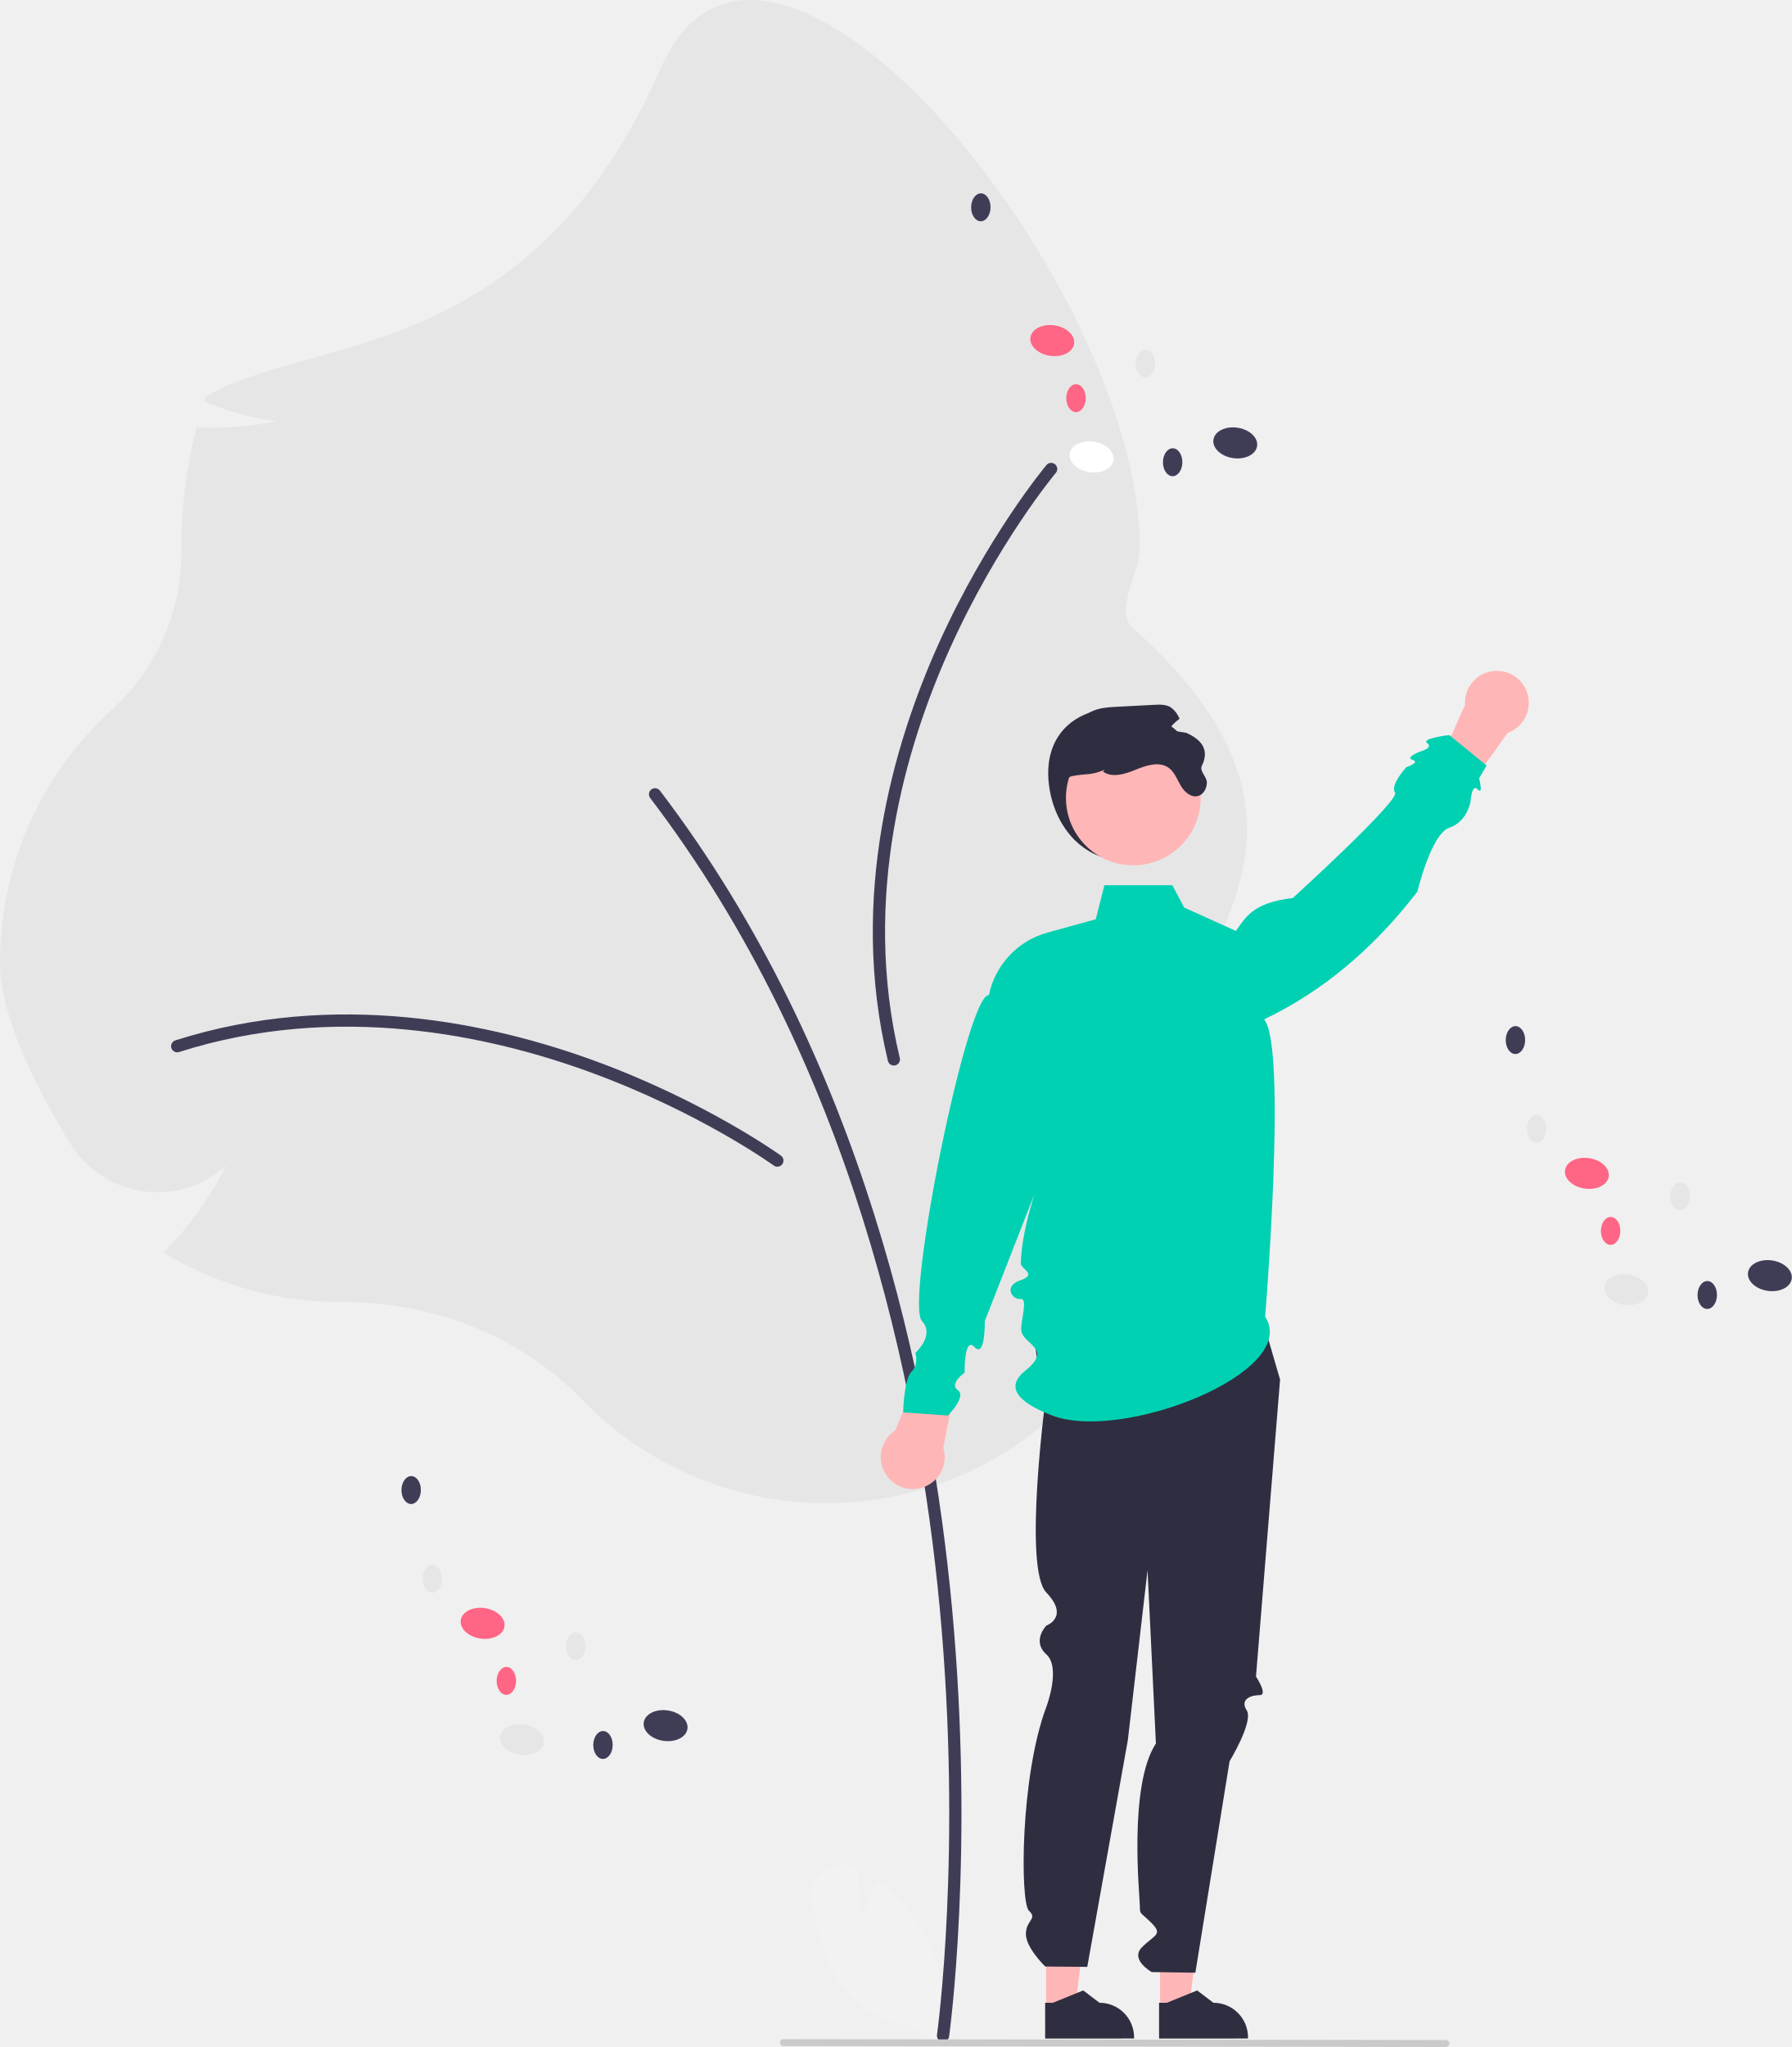
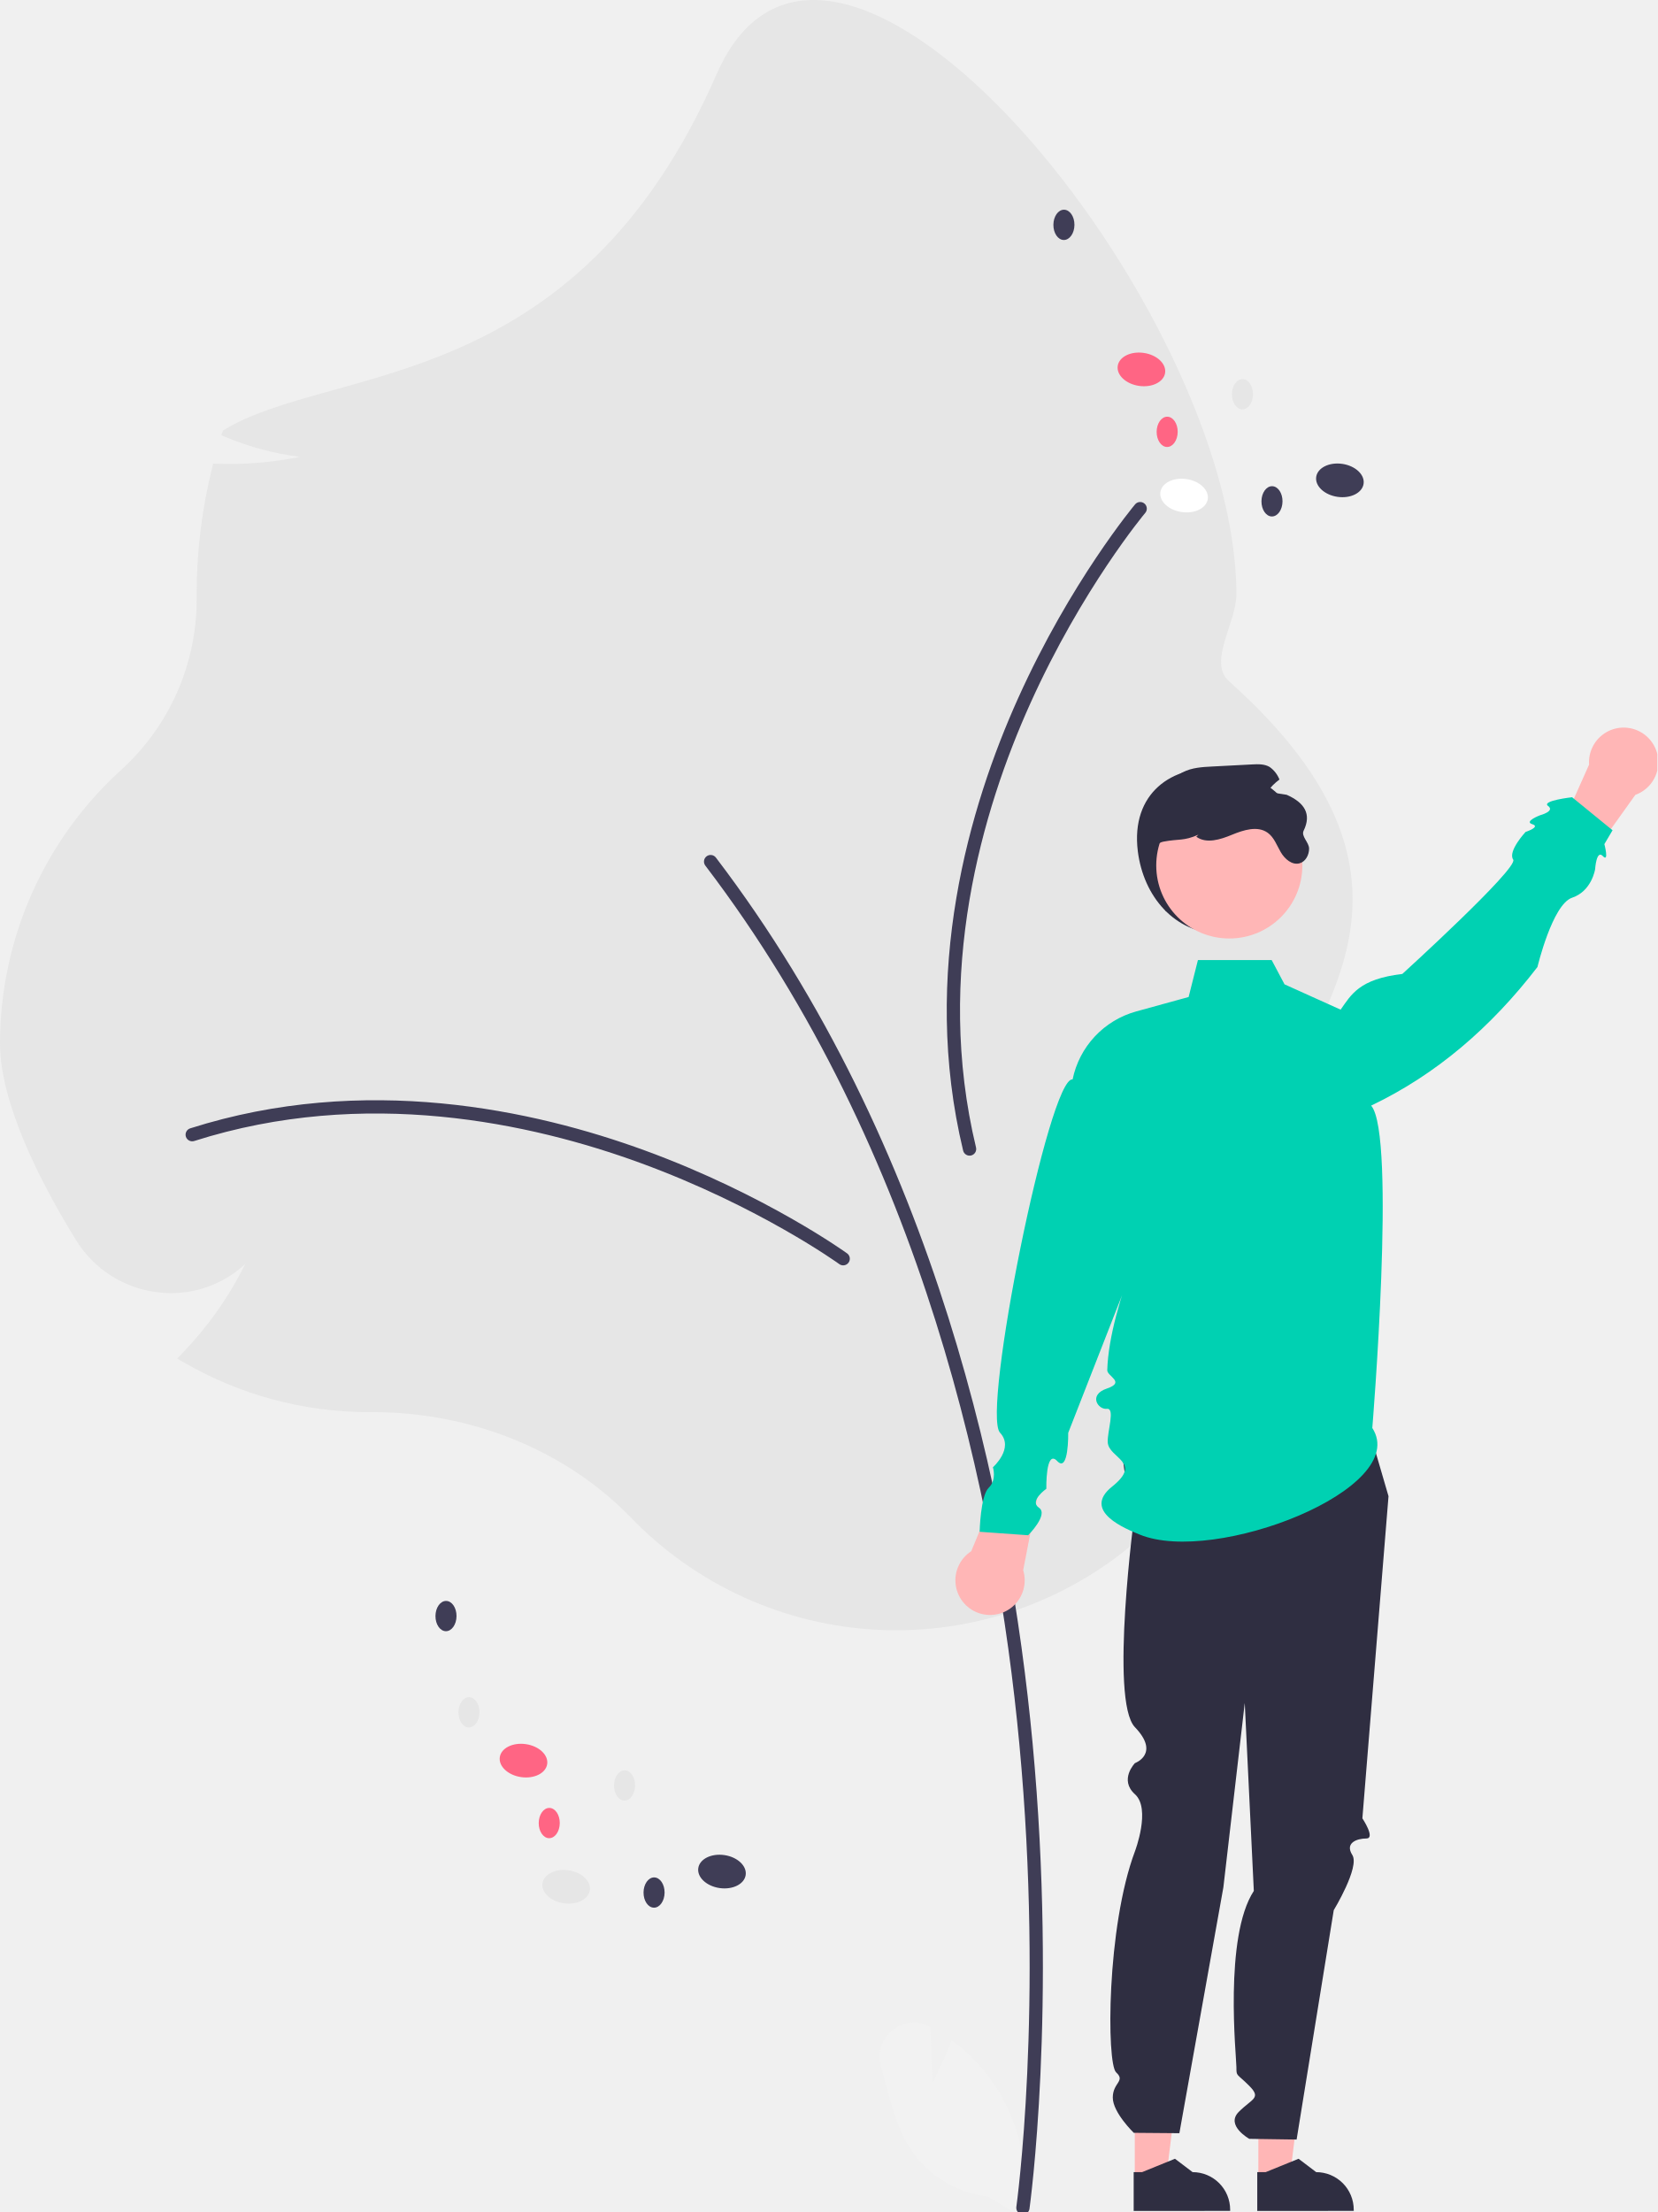
- <svg xmlns="http://www.w3.org/2000/svg" data-name="Layer 1" width="613.353" height="700.561" viewBox="0 0 613.353 700.561">
-   <path d="M587.667,756.931l-.782-17.576q-.122-.065-.244-.129c-8.376-4.395-17.976,3.561-15.3,12.634,2.517,8.537,4.208,17.74,8.816,25.212a34.144,34.144,0,0,0,25.038,15.779l10.642,6.516a57.215,57.215,0,0,0-12.06-46.364,55.267,55.267,0,0,0-10.157-9.438C591.072,750.285,587.667,756.931,587.667,756.931Z" transform="translate(-293.3236 -99.71938)" fill="#f2f2f2" />
-   <path d="M492.391,578.564c-20.488-21.129-50.178-33.247-81.457-33.247l-1.207.003a116.315,116.315,0,0,1-58.635-15.835l-1.852-1.079,1.492-1.537a113.373,113.373,0,0,0,19.993-28.306,34.282,34.282,0,0,1-27.668,8.938,35.104,35.104,0,0,1-25.77-16.506c-10.932-17.738-23.964-42.907-23.964-62.08a116.669,116.669,0,0,1,38.063-86.091,72.651,72.651,0,0,0,24-54.171l-.006-1.453a164.774,164.774,0,0,1,4.891-39.873l.33-1.317,1.355.047a111.391,111.391,0,0,0,26.047-2.182,87.918,87.918,0,0,1-23.36-6.213l-1.458-.59.495-1.494C397.782,214.464,474.758,225.398,519.437,123.175,555.666,40.285,683.493,196.755,683.493,287.199c0,9.229-9.133,21.424-2.296,27.524,73.91,65.938,22.913,108.28,6.835,150.885-3.815,10.109,4.457,21.206,4.457,32.142,0,1.856-.047,3.771-.141,5.693l-.142,2.955-2.464-1.64a81.626,81.626,0,0,1-13.48-11.056,71.135,71.135,0,0,1-2.256,61.412c-7.746,14.619-15.239,25.085-22.272,31.105a116.29,116.29,0,0,1-159.343-7.656Z" transform="translate(-293.3236 -99.71938)" fill="#e6e6e6" />
-   <path d="M616.132,798.499a2.093,2.093,0,0,0,2.07-1.798c.089-.625,8.8-63.454.977-146.956-7.225-77.116-30.429-188.191-99.939-279.415a2.094,2.094,0,1,0-3.33,2.538c68.91,90.436,91.926,200.696,99.101,277.267,7.778,83.016-.865,145.355-.953,145.975a2.095,2.095,0,0,0,2.075,2.389Z" transform="translate(-293.3236 -99.71938)" fill="#3f3d56" />
-   <path d="M559.407,499.005a2.093,2.093,0,0,0,1.232-3.787c-.252-.183-25.681-18.506-63.697-32.425-35.143-12.866-88.582-24.53-143.597-7.02a2.093,2.093,0,1,0,1.27,3.989c53.888-17.15,106.359-5.679,140.888,6.963,37.473,13.72,62.427,31.7,62.675,31.88A2.085,2.085,0,0,0,559.407,499.005Z" transform="translate(-293.3236 -99.71938)" fill="#3f3d56" />
-   <path d="M655.22,260.373a2.093,2.093,0,0,0-3.688-1.502c-.201.238-20.307,24.282-36.928,61.196-15.363,34.125-30.845,86.585-17.343,142.719a2.093,2.093,0,1,0,4.07-.979c-13.224-54.983,1.996-106.491,17.091-140.021,16.383-36.388,36.113-59.982,36.311-60.216A2.085,2.085,0,0,0,655.22,260.373Z" transform="translate(-293.3236 -99.71938)" fill="#3f3d56" />
-   <path d="M652.386,368.317c1.766,14.25,11.641,26,26,26a26,26,0,0,0,26-26c0-14.359-11.702-24.672-26-26C663.216,340.908,650.119,350.021,652.386,368.317Z" transform="translate(-293.3236 -99.71938)" fill="#2f2e41" />
-   <polygon points="397.105 687.328 407.006 687.327 411.716 649.137 397.103 649.138 397.105 687.328" fill="#ffb6b6" />
-   <path d="M690.081,797.376l30.447-.001v-.385A11.851,11.851,0,0,0,708.677,785.139H708.676l-5.562-4.219-10.377,4.22-2.658 0Z" transform="translate(-293.3236 -99.71938)" fill="#2f2e41" />
-   <polygon points="358.105 687.328 368.006 687.327 372.716 649.137 358.103 649.138 358.105 687.328" fill="#ffb6b6" />
-   <path d="M651.081,797.376l30.447-.001v-.385A11.851,11.851,0,0,0,669.677,785.139H669.676l-5.562-4.219-10.377,4.22-2.658 0Z" transform="translate(-293.3236 -99.71938)" fill="#2f2e41" />
-   <path d="M724.501,547.856l7,24L723.254,673.501s4.246,6.355,1.246,6.355-6.847,1.409-4.423,5.205-5.86,17.421-5.86,17.421l-11.717,72.374-14.929-.22s-7.59-4.228-3.33-8.504,7.26-4.276,3.26-8.276-4-2.795-4-5.898-4.008-41.016,5.496-55.559l-2.864-59.295-6.745,58.161-13.888,77.591-14.382-.118s-6.643-6.403-6.63-11.142,4.104-5.133,1.058-7.936-3.046-45.866,5.954-69.803c0,0,5.091-13.374-.012-17.957s-.006-9.827-.006-9.827,8.082-2.921-.007-11.339-.044-67.949-.044-67.949-8.843-24.031.113-33.48S724.501,547.856,724.501,547.856Z" transform="translate(-293.3236 -99.71938)" fill="#2f2e41" />
-   <path d="M599.826,589.206l12.489-30.182,9.84,5.467-5.943,30.703a10.935,10.935,0,1,1-16.387-5.987Z" transform="translate(-293.3236 -99.71938)" fill="#ffb6b6" />
-   <path d="M809.4,350.535l-19.003,26.568-8.345-7.554,12.745-28.558A10.935,10.935,0,1,1,809.4,350.535Z" transform="translate(-293.3236 -99.71938)" fill="#ffb6b6" />
-   <path d="M726.386,550.317c12.326,19.118-49.631,43.381-73.404,33.64-4.163-1.706-18.482-7.339-8.694-15.15s-1.135-8.91-1.393-13.994c-.173-3.399,2.459-10.856-.287-10.536s-5.96-4.381.021-6.404.064-3.868.117-5.788c.572-20.955,16.65-54.287,16.65-54.287l-28.971,74.057s.214,12.812-3.48,8.897-3.426,8.757-3.426,8.757-5.494,3.834-2.335,5.968-3.401,8.694-3.401,8.694l-15.307-1.093s.24-11.371,2.853-13.885,1.33-6.471,1.33-6.471,6.805-6.023,2.243-10.914c-5.867-6.29,15.524-112.53,22.906-111.478a28.12,28.12,0,0,1,20.08-21.452l16.532-4.552,2.936-11.647h23.279l4.055,7.653,17.698,7.987c3.334-4.704,5.825-9.66,19.475-11.267,0,0,36.783-33.467,34.987-36.08s3.906-8.731,3.906-8.731,4.87-1.594,2.122-2.445,2.446-2.818,2.446-2.818,4.81-1.264,2.542-2.928,7.571-2.758,7.571-2.758l12.767,10.417-2.58,4.375s1.573,5.958-.48,3.783-2.44,4.137-2.44,4.137-1.049,6.912-7.267,8.994S778.502,404.863,778.502,404.863c-14.665,19.067-31.971,33.941-52.48,43.733C734.015,457.771,726.386,550.317,726.386,550.317Z" transform="translate(-293.3236 -99.71938)" fill="#00d1b2" />
-   <circle cx="387.937" cy="273.086" r="23.056" fill="#ffb6b6" />
-   <path d="M657.386,375.317c.73,5.01,5,12,4,12s-8.11-20.653-1-22c5.157-.977,6.31-.12,11.13-2.21l-.68.64c3.19,2.32,7.63.89,11.27-.62,3.65-1.5,8.08-2.93,11.28-.62,2.01,1.45,2.86,3.97,4.11,6.11,1.25,2.15,3.56,4.18,5.94,3.52,1.91-.53,3.01-2.67,3-4.65s-2.588-3.864-1.72-5.64c2.573-5.264.259-8.853-5.35-11.33q-3.06-.465-6.12-.95a17.358,17.358,0,0,1,3.84-3.86,8.774,8.774,0,0,0-3.1-3.97c-1.63-.97-3.65-.9-5.54-.8q-6.33.33-12.65.66c-3.12.16-6.35.35-9.14,1.78-3.48,1.79-5.76,5.28-7.42,8.83C655.516,360.187,656.106,366.607,657.386,375.317Z" transform="translate(-293.3236 -99.71938)" fill="#2f2e41" />
-   <path d="M561.476,799.973l226.75.307a1.191,1.191,0,1,0,0-2.381l-226.75-.307a1.191,1.191,0,0,0,0,2.381Z" transform="translate(-293.3236 -99.71938)" fill="#cacaca" />
-   <ellipse cx="471.988" cy="695.094" rx="5.257" ry="7.557" transform="translate(-577.1442 962.365) rotate(-81.72174)" fill="#e6e6e6" />
-   <ellipse cx="521.16" cy="690.296" rx="5.257" ry="7.557" transform="translate(-530.3043 1006.917) rotate(-81.72174)" fill="#3f3d56" />
-   <ellipse cx="458.524" cy="655.286" rx="5.257" ry="7.557" transform="translate(-549.2768 914.9641) rotate(-81.72174)" fill="#ff6584" />
-   <ellipse cx="441.313" cy="640.043" rx="4.776" ry="3.322" transform="translate(-495.3721 976.7843) rotate(-89.56675)" fill="#e6e6e6" />
-   <ellipse cx="434.067" cy="609.671" rx="4.776" ry="3.322" transform="translate(-472.1923 939.3968) rotate(-89.56675)" fill="#3f3d56" />
-   <ellipse cx="490.412" cy="663.123" rx="4.776" ry="3.322" transform="translate(-469.7236 1048.788) rotate(-89.56675)" fill="#e6e6e6" />
-   <ellipse cx="466.651" cy="674.987" rx="4.776" ry="3.322" transform="translate(-505.1694 1036.801) rotate(-89.56675)" fill="#ff6584" />
-   <ellipse cx="499.728" cy="696.915" rx="4.776" ry="3.322" transform="translate(-494.2694 1091.639) rotate(-89.56675)" fill="#3f3d56" />
-   <ellipse cx="849.988" cy="541.094" rx="5.257" ry="7.557" transform="translate(-101.1735 1204.599) rotate(-81.72174)" fill="#e6e6e6" />
-   <ellipse cx="899.16" cy="536.296" rx="5.257" ry="7.557" transform="translate(-54.33364 1249.151) rotate(-81.72174)" fill="#3f3d56" />
-   <ellipse cx="836.524" cy="501.286" rx="5.257" ry="7.557" transform="matrix(0.14398, -0.98958, 0.98958, 0.14398, -73.30606, 1157.199)" fill="#ff6584" />
-   <ellipse cx="819.313" cy="486.043" rx="4.776" ry="3.322" transform="translate(33.76519 1201.938) rotate(-89.56675)" fill="#e6e6e6" />
-   <ellipse cx="812.067" cy="455.671" rx="4.776" ry="3.322" transform="translate(56.94499 1164.55) rotate(-89.56675)" fill="#3f3d56" />
-   <ellipse cx="868.412" cy="509.123" rx="4.776" ry="3.322" transform="translate(59.41371 1273.942) rotate(-89.56675)" fill="#e6e6e6" />
-   <ellipse cx="844.651" cy="520.987" rx="4.776" ry="3.322" transform="translate(23.96793 1261.955) rotate(-89.56675)" fill="#ff6584" />
-   <ellipse cx="877.728" cy="542.915" rx="4.776" ry="3.322" transform="translate(34.86796 1316.793) rotate(-89.56675)" fill="#3f3d56" />
-   <ellipse cx="666.988" cy="256.094" rx="5.257" ry="7.557" transform="translate(24.20544 779.5407) rotate(-81.72174)" fill="#fff" />
-   <ellipse cx="716.16" cy="251.296" rx="5.257" ry="7.557" transform="translate(71.04527 824.0926) rotate(-81.72174)" fill="#3f3d56" />
-   <ellipse cx="653.524" cy="216.286" rx="5.257" ry="7.557" transform="translate(52.07285 732.1398) rotate(-81.72174)" fill="#ff6584" />
-   <ellipse cx="636.313" cy="201.043" rx="4.776" ry="3.322" transform="translate(137.1408 736.0982) rotate(-89.56675)" fill="#e6e6e6" />
-   <ellipse cx="629.067" cy="170.671" rx="4.776" ry="3.322" transform="translate(160.3206 698.7107) rotate(-89.56675)" fill="#3f3d56" />
-   <ellipse cx="685.412" cy="224.123" rx="4.776" ry="3.322" transform="translate(162.7893 808.102) rotate(-89.56675)" fill="#e6e6e6" />
-   <ellipse cx="661.651" cy="235.987" rx="4.776" ry="3.322" transform="translate(127.3435 796.1152) rotate(-89.56675)" fill="#ff6584" />
-   <ellipse cx="694.728" cy="257.915" rx="4.776" ry="3.322" transform="translate(138.2436 850.9534) rotate(-89.56675)" fill="#3f3d56" />
+ <svg xmlns="http://www.w3.org/2000/svg" width="523" height="698" viewBox="0 0 523 698" fill="none">
+   <g clip-path="url(#clip0_1_3)">
+     <path d="M294.343 657.212L293.562 639.636C293.48 639.593 293.399 639.55 293.318 639.507C284.942 635.112 275.342 643.068 278.017 652.141C280.535 660.678 282.226 669.881 286.833 677.353C289.556 681.693 293.22 685.364 297.554 688.096C301.889 690.827 306.782 692.548 311.872 693.131L322.514 699.647C323.974 691.506 323.652 683.146 321.57 675.142C319.488 667.138 315.696 659.68 310.454 653.283C307.478 649.723 304.065 646.553 300.297 643.846C297.748 650.566 294.343 657.212 294.343 657.212Z" fill="#F2F2F2" />
+     <path d="M199.067 478.844C178.58 457.715 148.89 445.597 117.611 445.597L116.404 445.601C95.802 445.608 75.567 440.144 57.769 429.766L55.917 428.687L57.408 427.15C65.484 418.795 72.227 409.248 77.401 398.843C73.727 402.27 69.343 404.846 64.562 406.391C59.781 407.935 54.719 408.41 49.734 407.781C44.471 407.154 39.419 405.343 34.956 402.484C30.492 399.626 26.735 395.793 23.964 391.275C13.031 373.537 1.52588e-05 348.369 1.52588e-05 329.195C0.017 312.988 3.41 296.963 9.964 282.14C16.517 267.318 26.087 254.023 38.063 243.104C45.645 236.267 51.701 227.91 55.836 218.576C59.971 209.242 62.093 199.141 62.063 188.932L62.057 187.48C62.055 174.039 63.697 160.649 66.948 147.607L67.278 146.29L68.633 146.337C77.371 146.635 86.113 145.902 94.68 144.155C86.644 143.17 78.783 141.079 71.32 137.942L69.862 137.352L70.357 135.859C104.458 114.745 181.434 125.679 226.114 23.455C262.342 -59.434 390.17 97.036 390.17 187.48C390.17 196.708 381.037 208.904 387.874 215.004C461.784 280.942 410.787 323.283 394.708 365.889C390.894 375.998 399.165 387.095 399.165 398.031C399.165 399.887 399.118 401.803 399.024 403.725L398.882 406.68L396.418 405.04C391.543 401.846 387.024 398.14 382.938 393.983C387.177 403.737 389.174 414.318 388.784 424.945C388.393 435.573 385.625 445.978 380.682 455.395C372.936 470.014 365.443 480.48 358.41 486.5C335.881 505.78 306.837 515.725 277.219 514.302C247.601 512.879 219.645 500.195 199.067 478.844Z" fill="#E6E6E6" />
+     <path d="M322.808 698.78C323.312 698.779 323.798 698.597 324.178 698.267C324.559 697.936 324.807 697.48 324.878 696.981C324.967 696.356 333.678 633.527 325.854 550.025C318.629 472.909 295.425 361.834 225.915 270.61C225.749 270.391 225.541 270.207 225.303 270.069C225.065 269.93 224.803 269.84 224.53 269.803C224.257 269.766 223.98 269.783 223.714 269.853C223.448 269.923 223.198 270.045 222.979 270.212C222.761 270.379 222.577 270.587 222.438 270.825C222.3 271.063 222.21 271.326 222.173 271.598C222.137 271.871 222.154 272.148 222.225 272.414C222.295 272.68 222.418 272.93 222.585 273.148C291.494 363.584 314.511 473.844 321.686 550.416C329.464 633.432 320.821 695.771 320.733 696.391C320.691 696.688 320.713 696.991 320.798 697.278C320.883 697.566 321.029 697.832 321.226 698.059C321.422 698.285 321.666 698.467 321.938 698.591C322.211 698.715 322.508 698.78 322.808 698.78Z" fill="#3F3D56" />
+     <path d="M266.084 399.286C266.526 399.286 266.957 399.146 267.315 398.887C267.673 398.627 267.939 398.261 268.076 397.84C268.213 397.42 268.213 396.967 268.077 396.546C267.94 396.125 267.674 395.759 267.316 395.499C267.064 395.316 241.635 376.993 203.62 363.074C168.477 350.208 115.038 338.544 60.023 356.054C59.76 356.137 59.517 356.271 59.306 356.448C59.096 356.625 58.922 356.842 58.796 357.086C58.669 357.33 58.592 357.597 58.569 357.872C58.545 358.146 58.576 358.422 58.66 358.684C58.743 358.946 58.877 359.189 59.055 359.4C59.232 359.61 59.45 359.783 59.694 359.909C59.939 360.035 60.206 360.112 60.48 360.135C60.754 360.158 61.03 360.127 61.292 360.043C115.18 342.893 167.651 354.364 202.18 367.006C239.653 380.726 264.607 398.706 264.855 398.886C265.212 399.146 265.642 399.286 266.084 399.286Z" fill="#3F3D56" />
+     <path d="M361.896 160.653C361.928 160.212 361.82 159.772 361.587 159.397C361.353 159.021 361.007 158.729 360.598 158.562C360.188 158.395 359.736 158.363 359.307 158.468C358.878 158.574 358.493 158.813 358.208 159.151C358.007 159.39 337.901 183.433 321.28 220.348C305.916 254.472 290.435 306.933 303.937 363.066C304.066 363.606 304.405 364.072 304.879 364.362C305.352 364.652 305.921 364.742 306.461 364.612C307.001 364.482 307.467 364.143 307.757 363.67C308.047 363.196 308.137 362.627 308.007 362.087C294.783 307.104 310.002 255.596 325.098 222.067C341.481 185.679 361.211 162.085 361.408 161.85C361.694 161.513 361.864 161.094 361.896 160.653Z" fill="#3F3D56" />
+     <path d="M359.063 268.597C360.829 282.848 370.703 294.597 385.063 294.597C391.958 294.597 398.572 291.858 403.448 286.982C408.324 282.106 411.063 275.493 411.063 268.597C411.063 254.238 399.361 243.925 385.063 242.597C369.892 241.189 356.795 250.302 359.063 268.597Z" fill="#2F2E41" />
+     <path d="M397.105 687.328L407.006 687.327L411.716 649.137L397.103 649.138L397.105 687.328Z" fill="#FFB6B6" />
+     <path d="M396.757 697.656L427.204 697.655V697.27C427.204 694.127 425.955 691.113 423.733 688.891C421.51 686.668 418.496 685.42 415.353 685.42L409.791 681.2L399.414 685.42L396.757 685.42L396.757 697.656Z" fill="#2F2E41" />
+     <path d="M358.105 687.328L368.006 687.327L372.716 649.137L358.103 649.138L358.105 687.328Z" fill="#FFB6B6" />
+     <path d="M357.757 697.656L388.204 697.655V697.27C388.204 694.127 386.955 691.113 384.733 688.891C382.51 686.668 379.496 685.42 376.353 685.42L370.791 681.2L360.414 685.42L357.757 685.42L357.757 697.656Z" fill="#2F2E41" />
+     <path d="M431.177 448.137L438.177 472.137L429.931 573.782C429.931 573.782 434.177 580.137 431.177 580.137C428.177 580.137 424.33 581.546 426.754 585.341C429.177 589.137 420.894 602.762 420.894 602.762L409.177 675.137L394.248 674.916C394.248 674.916 386.658 670.688 390.917 666.412C395.177 662.137 398.177 662.137 394.177 658.137C390.177 654.137 390.177 655.341 390.177 652.239C390.177 649.137 386.169 611.223 395.673 596.68L392.81 537.385L386.065 595.546L372.177 673.137L357.795 673.018C357.795 673.018 351.153 666.616 351.165 661.876C351.177 657.137 355.269 656.743 352.223 653.94C349.177 651.137 349.177 608.074 358.177 584.137C358.177 584.137 363.268 570.763 358.166 566.18C353.063 561.597 358.159 556.354 358.159 556.354C358.159 556.354 366.241 553.432 358.152 545.015C350.063 536.597 358.108 477.066 358.108 477.066C358.108 477.066 349.266 453.035 358.221 443.586C367.177 434.137 431.177 448.137 431.177 448.137Z" fill="#2F2E41" />
+     <path d="M306.503 489.486L318.992 459.304L328.832 464.771L322.889 495.474C323.484 497.419 323.525 499.492 323.007 501.459C322.489 503.426 321.432 505.209 319.956 506.609C318.48 508.008 316.642 508.968 314.65 509.38C312.659 509.793 310.591 509.642 308.68 508.944C306.77 508.245 305.092 507.028 303.835 505.429C302.578 503.829 301.793 501.911 301.566 499.889C301.34 497.868 301.682 495.823 302.554 493.985C303.426 492.148 304.794 490.59 306.503 489.486Z" fill="#FFB6B6" />
+     <path d="M516.077 250.816L497.073 277.383L488.728 269.829L501.473 241.271C501.334 239.242 501.764 237.214 502.714 235.415C503.664 233.617 505.098 232.119 506.853 231.09C508.608 230.062 510.615 229.543 512.648 229.593C514.682 229.642 516.661 230.258 518.364 231.371C520.067 232.484 521.425 234.05 522.287 235.892C523.149 237.735 523.479 239.781 523.242 241.802C523.004 243.822 522.207 245.736 520.942 247.328C519.676 248.921 517.991 250.128 516.077 250.816Z" fill="#FFB6B6" />
+     <path d="M433.063 450.597C445.389 469.716 383.432 493.978 359.658 484.237C355.496 482.532 341.176 476.898 350.964 469.088C360.752 461.277 349.829 460.178 349.571 455.094C349.398 451.695 352.03 444.238 349.284 444.558C346.538 444.877 343.325 440.177 349.305 438.154C355.285 436.131 349.369 434.286 349.421 432.366C349.993 411.41 366.071 378.079 366.071 378.079L337.1 452.136C337.1 452.136 337.314 464.948 333.62 461.033C329.925 457.117 330.194 469.789 330.194 469.789C330.194 469.789 324.7 473.623 327.859 475.757C331.018 477.891 324.458 484.451 324.458 484.451L309.152 483.357C309.152 483.357 309.391 471.987 312.005 469.472C314.618 466.957 313.335 463.001 313.335 463.001C313.335 463.001 320.139 456.977 315.577 452.086C309.71 445.796 331.102 339.556 338.484 340.609C339.527 335.529 341.955 330.837 345.499 327.051C349.043 323.266 353.564 320.533 358.564 319.157L375.096 314.605L378.032 302.958H401.31L405.365 310.611L423.063 318.597C426.397 313.894 428.888 308.938 442.538 307.331C442.538 307.331 479.321 273.864 477.525 271.251C475.729 268.638 481.431 262.52 481.431 262.52C481.431 262.52 486.301 260.926 483.553 260.075C480.805 259.224 485.999 257.257 485.999 257.257C485.999 257.257 490.809 255.993 488.54 254.329C486.272 252.664 496.112 251.571 496.112 251.571L508.879 261.988L506.298 266.363C506.298 266.363 507.872 272.321 505.818 270.146C503.765 267.971 503.378 274.283 503.378 274.283C503.378 274.283 502.33 281.195 496.112 283.278C489.893 285.36 485.178 305.144 485.178 305.144C470.514 324.211 453.207 339.086 432.698 348.877C440.691 358.052 433.063 450.597 433.063 450.597Z" fill="#00D1B2" />
+     <path d="M387.937 296.141C400.67 296.141 410.993 285.819 410.993 273.086C410.993 260.352 400.67 250.03 387.937 250.03C375.204 250.03 364.881 260.352 364.881 273.086C364.881 285.819 375.204 296.141 387.937 296.141Z" fill="#FFB6B6" />
+     <path d="M364.063 275.597C364.793 280.607 369.063 287.597 368.063 287.597C367.063 287.597 359.953 266.944 367.063 265.597C372.22 264.621 373.373 265.477 378.193 263.387L377.513 264.027C380.703 266.347 385.143 264.917 388.783 263.407C392.433 261.907 396.863 260.477 400.063 262.787C402.073 264.237 402.923 266.757 404.173 268.897C405.423 271.047 407.733 273.077 410.113 272.417C412.023 271.887 413.123 269.747 413.113 267.767C413.103 265.787 410.525 263.904 411.393 262.127C413.966 256.863 411.652 253.275 406.043 250.797C404.003 250.487 401.963 250.171 399.923 249.847C400.992 248.367 402.288 247.064 403.763 245.987C403.14 244.39 402.062 243.009 400.663 242.017C399.033 241.047 397.013 241.117 395.123 241.217C390.903 241.437 386.686 241.657 382.473 241.877C379.353 242.037 376.123 242.227 373.333 243.657C369.853 245.447 367.573 248.937 365.913 252.487C362.193 260.467 362.783 266.887 364.063 275.597Z" fill="#2F2E41" />
+     <path d="M186.143 596.463C186.561 593.59 183.552 590.774 179.422 590.173C175.292 589.572 171.605 591.414 171.187 594.287C170.769 597.16 173.778 599.976 177.908 600.577C182.038 601.178 185.725 599.336 186.143 596.463Z" fill="#E6E6E6" />
+     <path d="M235.314 591.665C235.732 588.792 232.723 585.976 228.593 585.375C224.463 584.774 220.776 586.616 220.358 589.489C219.94 592.362 222.949 595.178 227.079 595.779C231.209 596.38 234.896 594.538 235.314 591.665Z" fill="#3F3D56" />
+     <path d="M172.678 556.655C173.096 553.782 170.087 550.966 165.957 550.365C161.827 549.764 158.14 551.606 157.722 554.479C157.304 557.352 160.313 560.168 164.443 560.769C168.573 561.37 172.26 559.528 172.678 556.655Z" fill="#FF6584" />
+     <path d="M151.312 540.349C151.332 537.711 149.86 535.562 148.026 535.548C146.191 535.534 144.687 537.661 144.667 540.298C144.647 542.936 146.119 545.085 147.953 545.099C149.788 545.113 151.292 542.986 151.312 540.349Z" fill="#E6E6E6" />
+     <path d="M144.066 509.977C144.086 507.34 142.615 505.19 140.78 505.176C138.945 505.162 137.441 507.289 137.422 509.927C137.402 512.564 138.873 514.714 140.708 514.728C142.542 514.742 144.046 512.615 144.066 509.977Z" fill="#3F3D56" />
+     <path d="M200.411 563.429C200.431 560.791 198.96 558.642 197.125 558.628C195.29 558.614 193.787 560.741 193.767 563.379C193.747 566.016 195.218 568.166 197.053 568.18C198.888 568.193 200.391 566.067 200.411 563.429Z" fill="#E6E6E6" />
+     <path d="M176.649 575.293C176.669 572.655 175.198 570.506 173.363 570.492C171.528 570.478 170.025 572.605 170.005 575.243C169.985 577.88 171.456 580.03 173.291 580.044C175.126 580.057 176.629 577.931 176.649 575.293Z" fill="#FF6584" />
+     <path d="M209.727 597.221C209.747 594.583 208.275 592.434 206.441 592.42C204.606 592.406 203.102 594.533 203.082 597.17C203.062 599.808 204.533 601.957 206.368 601.971C208.203 601.985 209.707 599.858 209.727 597.221Z" fill="#3F3D56" />
+     <path d="M381.143 157.463C381.561 154.59 378.551 151.774 374.422 151.173C370.292 150.572 366.605 152.414 366.187 155.287C365.769 158.16 368.778 160.976 372.908 161.577C377.038 162.178 380.725 160.336 381.143 157.463Z" fill="white" />
+     <path d="M430.314 152.665C430.732 149.792 427.723 146.976 423.593 146.375C419.463 145.774 415.776 147.616 415.358 150.489C414.94 153.362 417.949 156.178 422.079 156.779C426.209 157.38 429.896 155.538 430.314 152.665Z" fill="#3F3D56" />
+     <path d="M367.678 117.655C368.096 114.782 365.087 111.966 360.957 111.365C356.827 110.764 353.14 112.606 352.722 115.479C352.304 118.352 355.313 121.168 359.443 121.769C363.573 122.37 367.26 120.528 367.678 117.655Z" fill="#FF6584" />
+     <path d="M346.312 101.349C346.332 98.711 344.86 96.562 343.026 96.548C341.191 96.534 339.687 98.661 339.667 101.298C339.647 103.936 341.119 106.085 342.953 106.099C344.788 106.113 346.292 103.986 346.312 101.349Z" fill="#E6E6E6" />
+     <path d="M339.066 70.977C339.086 68.34 337.615 66.19 335.78 66.176C333.945 66.162 332.441 68.289 332.422 70.927C332.402 73.564 333.873 75.714 335.708 75.728C337.542 75.742 339.046 73.615 339.066 70.977Z" fill="#3F3D56" />
+     <path d="M395.411 124.429C395.431 121.791 393.96 119.642 392.125 119.628C390.29 119.614 388.787 121.741 388.767 124.379C388.747 127.016 390.218 129.166 392.053 129.18C393.888 129.193 395.391 127.067 395.411 124.429Z" fill="#E6E6E6" />
+     <path d="M371.649 136.293C371.669 133.655 370.198 131.506 368.363 131.492C366.528 131.478 365.025 133.605 365.005 136.243C364.985 138.88 366.456 141.03 368.291 141.043C370.126 141.057 371.629 138.93 371.649 136.293Z" fill="#FF6584" />
+     <path d="M404.727 158.221C404.747 155.583 403.275 153.434 401.441 153.42C399.606 153.406 398.102 155.533 398.082 158.17C398.062 160.808 399.533 162.957 401.368 162.971C403.203 162.985 404.707 160.858 404.727 158.221Z" fill="#3F3D56" />
+   </g>
+   <defs>
+     <clipPath id="clip0_1_3">
+       <rect width="523" height="698" fill="white" />
+     </clipPath>
+   </defs>
</svg>
